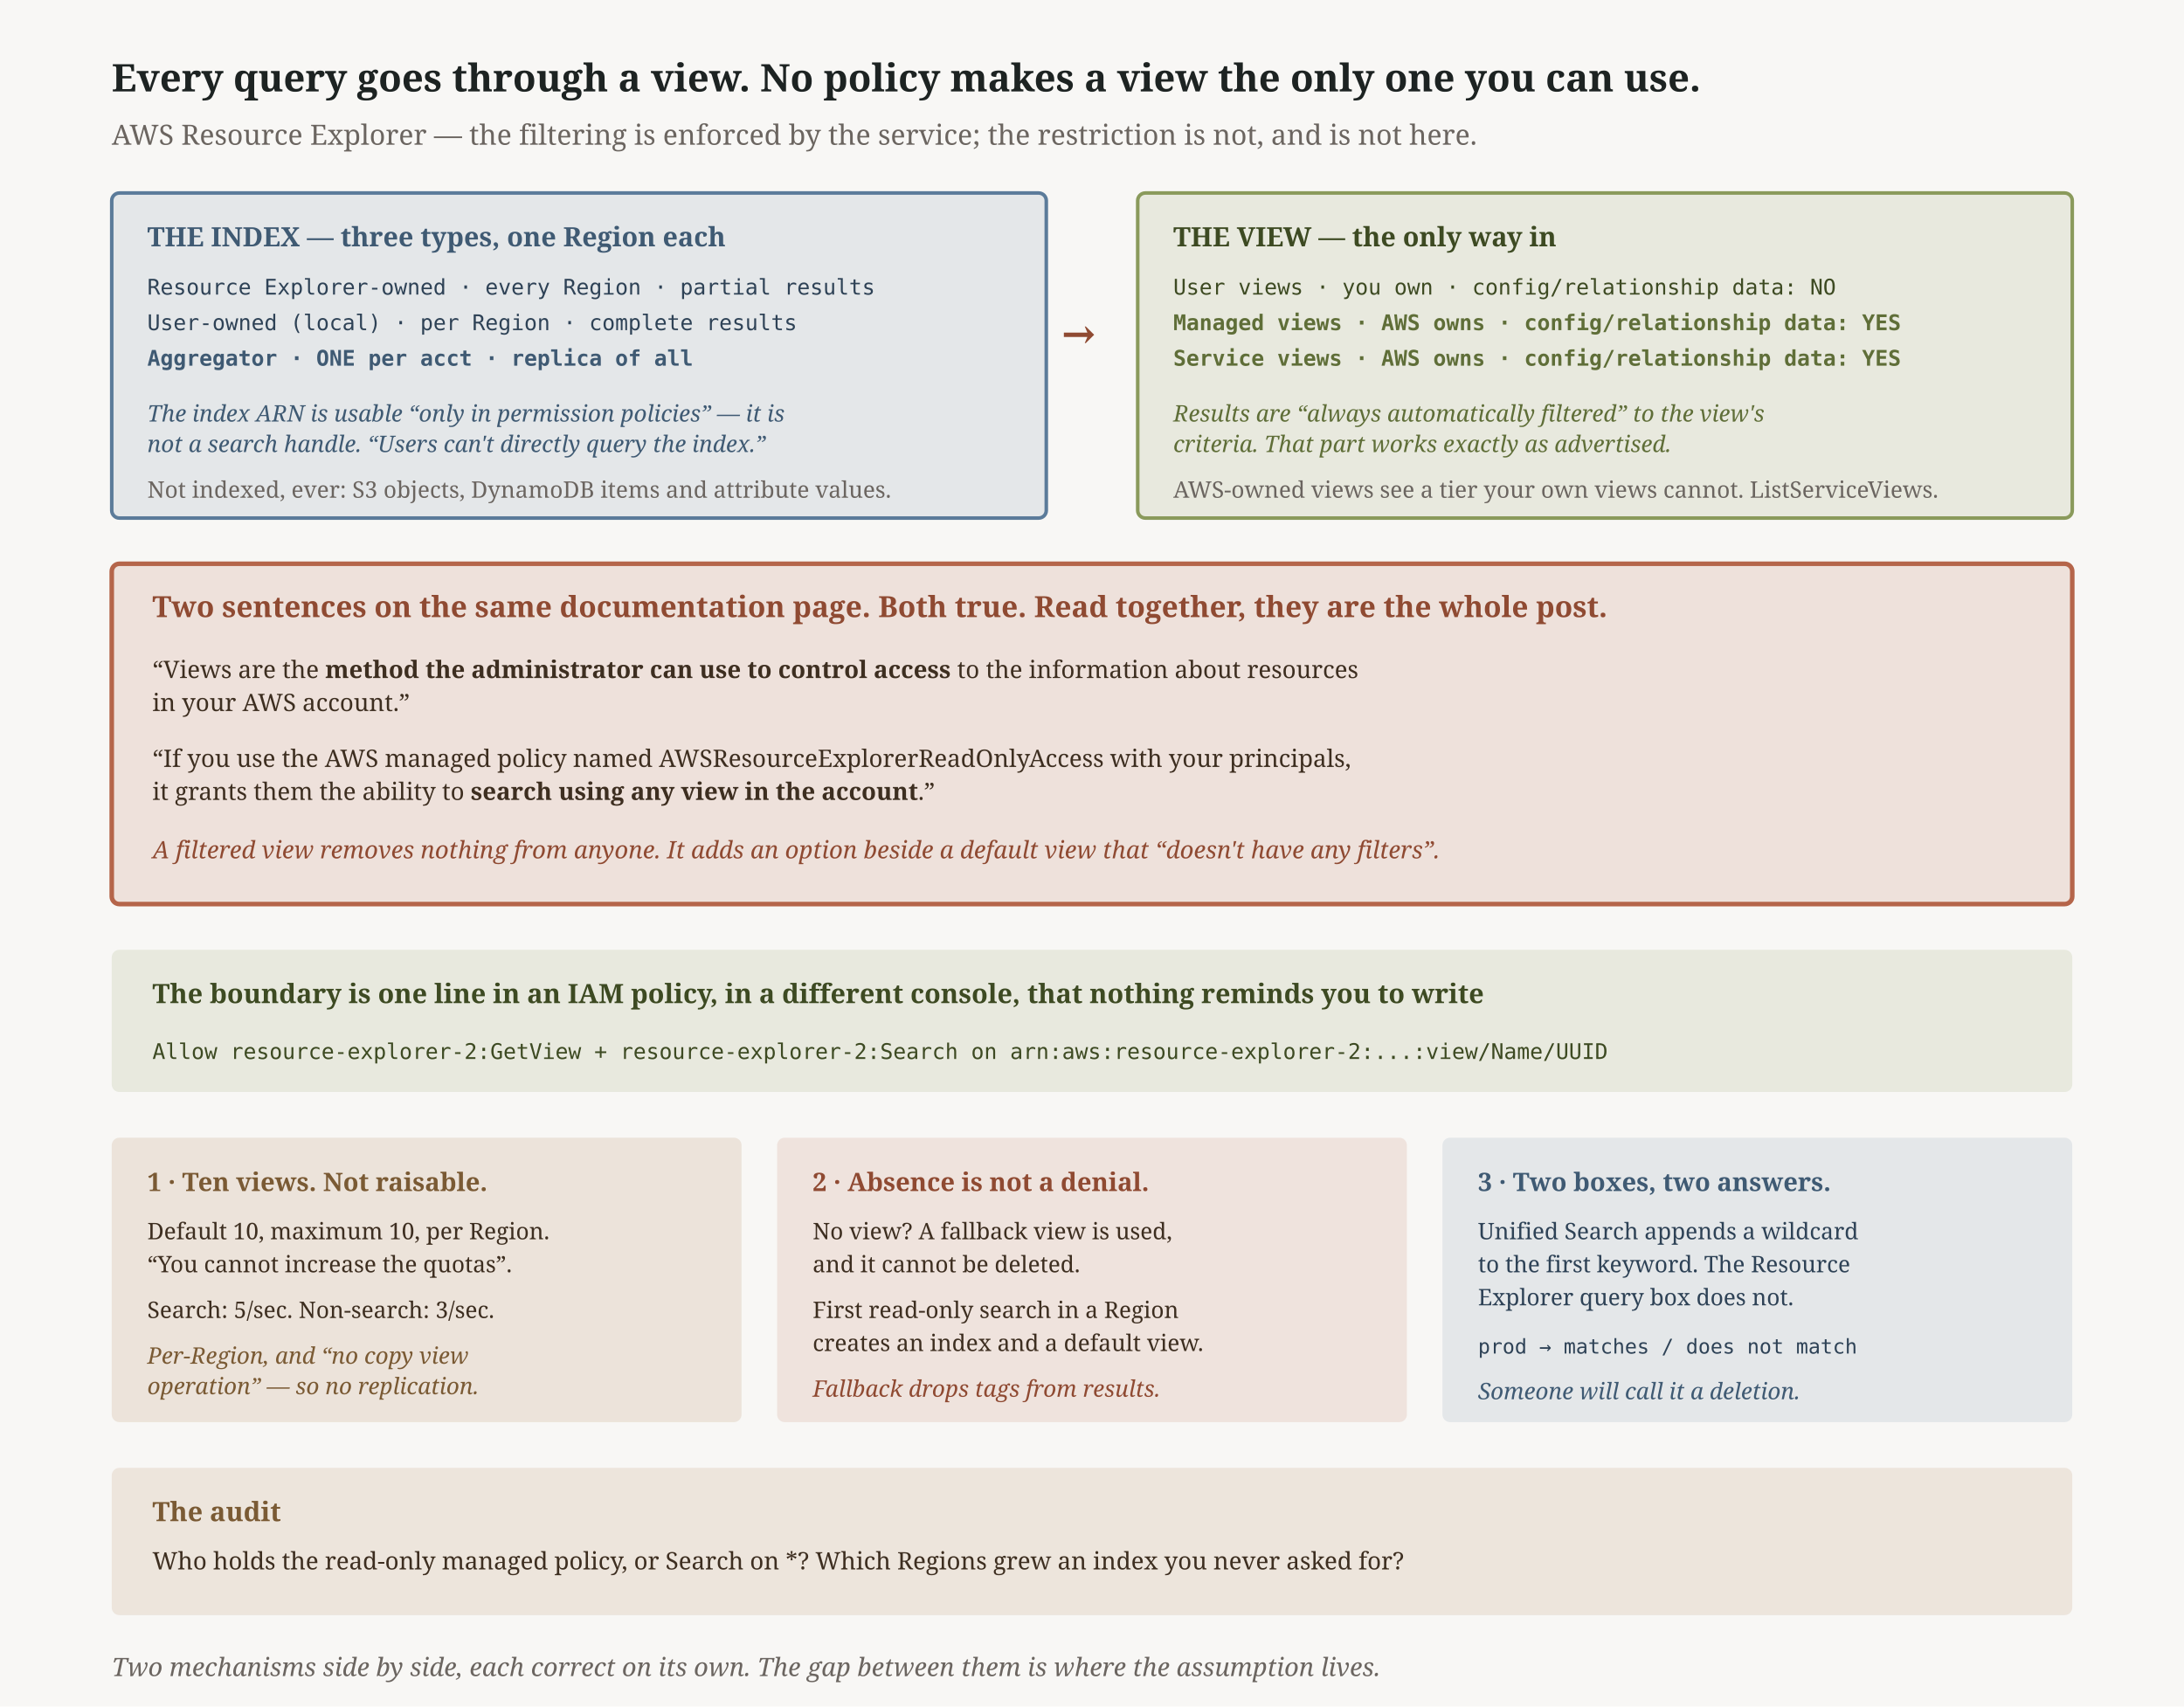
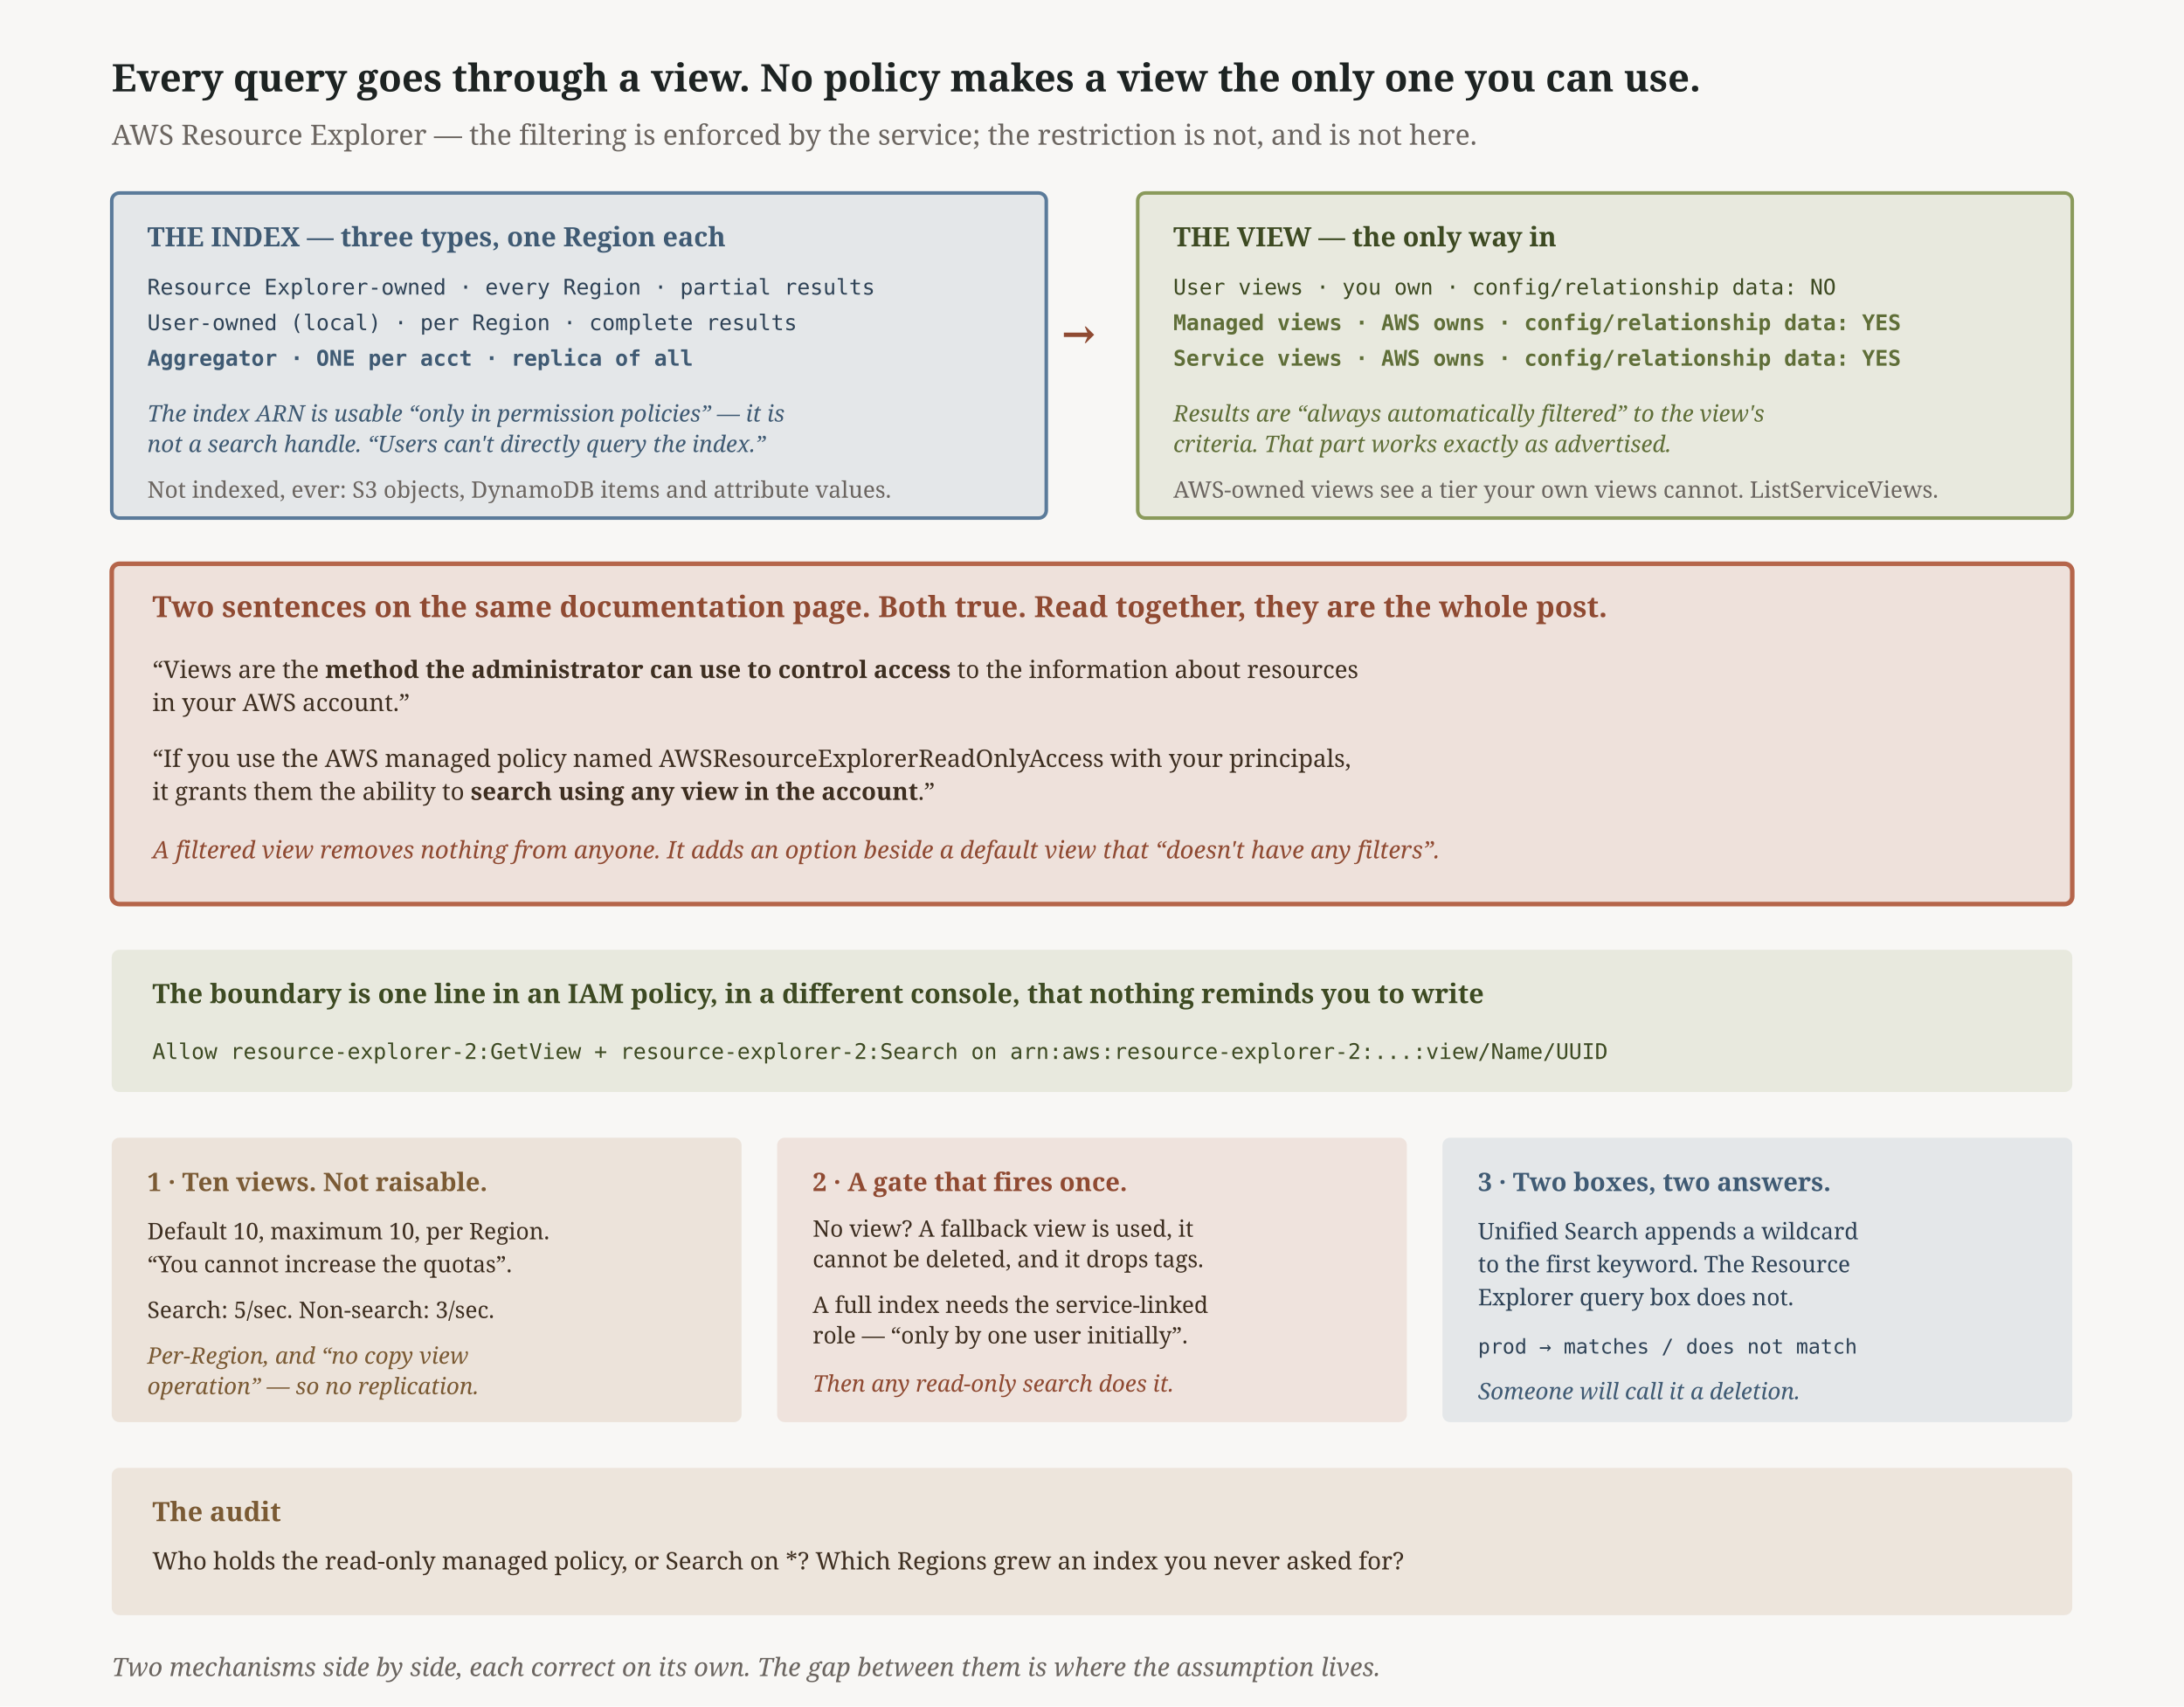
- <svg xmlns="http://www.w3.org/2000/svg" viewBox="0 0 860 672" style="width:100%;max-width:860px;" role="img" aria-label="Diagram: how AWS Resource Explorer separates indexes from views, and where the access boundary actually sits. An index is the collection of information maintained by Resource Explorer about all of the AWS resources in one AWS Region in an AWS account. There are three index types: a Resource Explorer-owned index which exists in every AWS Region, is managed by the service, cannot be deleted or modified by users and returns immediate partial results; a user-owned local index which returns complete results with automatic updates; and an aggregator index, of which there can be only one in an AWS account, which receives a replica of every other user-owned index and is the only way to get account-wide search results. The structural rule between the two layers is that users cannot directly query the index and must always query using a view, stated on both the concepts page and the views page, and the index ARN can be used only in permission policies to grant access to operations that interact directly with the index, not as a search handle. There are three view types. User views can be modified and deleted by the user but have no access to config and relationship data. Managed views and service views cannot be modified by the user and do have access to config and relationship data, so AWS-owned views reach a tier of the inventory that a customer's own views cannot. Service views are automatically available to authorized callers without setup as a global resource and can be enumerated with the ListServiceViews API action. The central finding is that two true statements sit side by side. AWS states that views are the method the administrator can use to control access to the information about resources in an AWS account, and results from queries made with a view are always automatically filtered to include only those resources that match the view's criteria. AWS also states that if the AWS managed policy named AWSResourceExplorerReadOnlyAccess is used with principals, it grants them the ability to search using any view in the account. Together these mean a view restricts what it returns but does nothing about which views a principal may call, so a narrow filtered view confines nobody; it only adds an option beside every other view in the Region, including a default view which the documentation states does not have any filters. The real restriction is an IAM act on the view ARN: a principal must have Allow access to both the resource-explorer-2 GetView and resource-explorer-2 Search operations on the view's ARN, and a custom policy can restrict access to a single view or a subset by specifying the ARN of each view in the Resource element of the policy statement. Three constraints follow. First, scale: the default and maximum number of views in an AWS Region is ten and the quotas cannot be increased, Search is capped at five operations per second and non-Search at three, and views do not travel because they are stored per-Region, a view can access only the index in its own Region, only a view that exists in a Region can be that Region's default view, and there is no copy view operation. Second, absence is not denial: if no user-owned view exists in a Region, Resource Explorer automatically falls back to a Resource Explorer-owned view so that search remains available, those fallback views cannot be modified or deleted and do not include resource tags in search results, and automatic index creation occurs when a user holding at minimum the AWSResourceExplorerReadOnlyAccess managed policy performs a first search in a Region that has no user index, creating a default view with no filters. Third, two console search boxes disagree: Unified Search automatically inserts a wildcard character operator at the end of the first keyword in the string, while the Query text box on the Resource search page in the Resource Explorer console does not automatically append a wildcard, so the same string returns different result sets in the two places. Resource Explorer also deliberately excludes resource types whose inclusion would expose customer data, so Amazon S3 objects contained within a bucket, Amazon DynamoDB table items and DynamoDB attribute values are never returned in search results. The recommended audit is to find every principal holding the read-only managed policy or Search on all resources, list the Regions that have acquired a user-owned index against the Regions you intended to use, and call ListServiceViews to see which AWS-owned views exist.">
+ <svg xmlns="http://www.w3.org/2000/svg" viewBox="0 0 860 672" style="width:100%;max-width:860px;" role="img" aria-label="Diagram: how AWS Resource Explorer separates indexes from views, and where the access boundary actually sits. An index is the collection of information maintained by Resource Explorer about all of the AWS resources in one AWS Region in an AWS account. There are three index types: a Resource Explorer-owned index which exists in every AWS Region, is managed by the service, cannot be deleted or modified by users and returns immediate partial results; a user-owned local index which returns complete results with automatic updates; and an aggregator index, of which there can be only one in an AWS account, which receives a replica of every other user-owned index and is the only way to get account-wide search results. The structural rule between the two layers is that users cannot directly query the index and must always query using a view, stated on both the concepts page and the views page, and the index ARN can be used only in permission policies to grant access to operations that interact directly with the index, not as a search handle. There are three view types. User views can be modified and deleted by the user but have no access to config and relationship data. Managed views and service views cannot be modified by the user and do have access to config and relationship data, so AWS-owned views reach a tier of the inventory that a customer's own views cannot. Service views are automatically available to authorized callers without setup as a global resource and can be enumerated with the ListServiceViews API action. The central finding is that two true statements sit side by side. AWS states that views are the method the administrator can use to control access to the information about resources in an AWS account, and results from queries made with a view are always automatically filtered to include only those resources that match the view's criteria. AWS also states that if the AWS managed policy named AWSResourceExplorerReadOnlyAccess is used with principals, it grants them the ability to search using any view in the account. Together these mean a view restricts what it returns but does nothing about which views a principal may call, so a narrow filtered view confines nobody; it only adds an option beside every other view in the Region, including a default view which the documentation states does not have any filters. The real restriction is an IAM act on the view ARN: a principal must have Allow access to both the resource-explorer-2 GetView and resource-explorer-2 Search operations on the view's ARN, and a custom policy can restrict access to a single view or a subset by specifying the ARN of each view in the Resource element of the policy statement. Three constraints follow. First, scale: the default and maximum number of views in an AWS Region is ten and the quotas cannot be increased, Search is capped at five operations per second and non-Search at three, and views do not travel because they are stored per-Region, a view can access only the index in its own Region, only a view that exists in a Region can be that Region's default view, and there is no copy view operation. Second, absence is not denial and the one real gate fires only once. A Resource Explorer-owned index exists in every Region unconditionally, so users holding only the read-only managed policy already get partial search results there, covering all tagged resources and supported untagged resources created after the immediate resource discovery release, with nothing created and nothing that can be removed to stop it. If no user-owned view exists in a Region, Resource Explorer automatically falls back to a Resource Explorer-owned view so that search remains available, and those fallback views cannot be modified or deleted and do not include resource tags in search results. Complete results need a user-owned index, and AWS states the condition at the front of the sentence: after the service-linked role has been created in the account, by a user with the iam:CreateServiceLinkedRole permission which is included in the AWSResourceExplorerFullAccess managed policy, automatic index creation occurs when users holding at minimum the AWSResourceExplorerReadOnlyAccess managed policy perform their first search in a Region that does not already have a user index. A read-only user therefore cannot conjure a complete index in an account that has never had the service-linked role. That permission is needed only by one user initially to create the role for the account, making it a control that exists exactly once in an account's lifetime, because after the service-linked role exists any user with at minimum the read-only managed policy can trigger automatic index creation for complete search results, and from that point every Region is one read-only search away from an index and a default view which, where automatic setup created it, has no filters. Third, two console search boxes disagree: Unified Search automatically inserts a wildcard character operator at the end of the first keyword in the string, while the Query text box on the Resource search page in the Resource Explorer console does not automatically append a wildcard, so the same string returns different result sets in the two places. Resource Explorer also deliberately excludes resource types whose inclusion would expose customer data, so Amazon S3 objects contained within a bucket, Amazon DynamoDB table items and DynamoDB attribute values are never returned in search results. The recommended audit is to find every principal holding the read-only managed policy or Search on all resources, list the Regions that have acquired a user-owned index against the Regions you intended to use, and call ListServiceViews to see which AWS-owned views exist.">
  <rect width="860" height="672" fill="#F8F7F5" />
  <text x="44" y="36" font-family="Georgia, serif" font-size="15" font-weight="bold" fill="#1D2322">Every query goes through a view. No policy makes a view the only one you can use.</text>
  <text x="44" y="57" font-family="Georgia, serif" font-size="11" fill="#6B6560">AWS Resource Explorer — the filtering is enforced by the service; the restriction is not, and is not here.</text>
  <rect x="44" y="76" width="368" height="128" rx="3" fill="#5B7B9A" opacity="0.13" />
  <rect x="44" y="76" width="368" height="128" rx="3" fill="none" stroke="#5B7B9A" stroke-width="1.4" />
  <text x="58" y="97" font-family="Georgia, serif" font-size="10.5" font-weight="bold" fill="#3F5A73">THE INDEX — three types, one Region each</text>
  <text x="58" y="116" font-family="Consolas, monospace" font-size="8.5" fill="#2E4256">Resource Explorer-owned  · every Region  · partial results</text>
  <text x="58" y="130" font-family="Consolas, monospace" font-size="8.5" fill="#2E4256">User-owned (local)       · per Region     · complete results</text>
  <text x="58" y="144" font-family="Consolas, monospace" font-size="8.5" font-weight="bold" fill="#3F5A73">Aggregator               · ONE per acct   · replica of all</text>
  <text x="58" y="166" font-family="Georgia, serif" font-size="9" font-style="italic" fill="#3F5A73">The index ARN is usable “only in permission policies” — it is</text>
  <text x="58" y="178" font-family="Georgia, serif" font-size="9" font-style="italic" fill="#3F5A73">not a search handle. “Users can't directly query the index.”</text>
  <text x="58" y="196" font-family="Georgia, serif" font-size="9" fill="#6B6560">Not indexed, ever: S3 objects, DynamoDB items and attribute values.</text>
  <rect x="448" y="76" width="368" height="128" rx="3" fill="#8A9A5B" opacity="0.15" />
  <rect x="448" y="76" width="368" height="128" rx="3" fill="none" stroke="#8A9A5B" stroke-width="1.4" />
  <text x="462" y="97" font-family="Georgia, serif" font-size="10.5" font-weight="bold" fill="#3D4A22">THE VIEW — the only way in</text>
  <text x="462" y="116" font-family="Consolas, monospace" font-size="8.5" fill="#3D4A22">User views     · you own  · config/relationship data: NO</text>
  <text x="462" y="130" font-family="Consolas, monospace" font-size="8.5" font-weight="bold" fill="#5F6E38">Managed views  · AWS owns · config/relationship data: YES</text>
  <text x="462" y="144" font-family="Consolas, monospace" font-size="8.5" font-weight="bold" fill="#5F6E38">Service views  · AWS owns · config/relationship data: YES</text>
  <text x="462" y="166" font-family="Georgia, serif" font-size="9" font-style="italic" fill="#5F6E38">Results are “always automatically filtered” to the view's</text>
  <text x="462" y="178" font-family="Georgia, serif" font-size="9" font-style="italic" fill="#5F6E38">criteria. That part works exactly as advertised.</text>
  <text x="462" y="196" font-family="Georgia, serif" font-size="9" fill="#6B6560">AWS-owned views see a tier your own views cannot. ListServiceViews.</text>
  <text x="418" y="137" font-family="Georgia, serif" font-size="16" font-weight="bold" fill="#8F4A32">→</text>
  <rect x="44" y="222" width="772" height="134" rx="3" fill="#B5654A" opacity="0.15" />
  <rect x="44" y="222" width="772" height="134" rx="3" fill="none" stroke="#B5654A" stroke-width="1.8" />
  <text x="60" y="243" font-family="Georgia, serif" font-size="11.5" font-weight="bold" fill="#8F4A32">Two sentences on the same documentation page. Both true. Read together, they are the whole post.</text>
  <text x="60" y="267" font-family="Georgia, serif" font-size="9.5" fill="#3D2E20">“Views are the <tspan font-weight="bold">method the administrator can use to control access</tspan> to the information about resources</text>
  <text x="60" y="280" font-family="Georgia, serif" font-size="9.5" fill="#3D2E20">in your AWS account.”</text>
  <text x="60" y="302" font-family="Georgia, serif" font-size="9.5" fill="#3D2E20">“If you use the AWS managed policy named AWSResourceExplorerReadOnlyAccess with your principals,</text>
  <text x="60" y="315" font-family="Georgia, serif" font-size="9.5" fill="#3D2E20">it grants them the ability to <tspan font-weight="bold">search using any view in the account</tspan>.”</text>
  <text x="60" y="338" font-family="Georgia, serif" font-size="9.5" font-style="italic" fill="#8F4A32">A filtered view removes nothing from anyone. It adds an option beside a default view that “doesn't have any filters”.</text>
  <rect x="44" y="374" width="772" height="56" rx="3" fill="#8A9A5B" opacity="0.15" />
  <text x="60" y="395" font-family="Georgia, serif" font-size="10.5" font-weight="bold" fill="#3D4A22">The boundary is one line in an IAM policy, in a different console, that nothing reminds you to write</text>
  <text x="60" y="417" font-family="Consolas, monospace" font-size="8.5" fill="#3D4A22">Allow resource-explorer-2:GetView + resource-explorer-2:Search  on  arn:aws:resource-explorer-2:...:view/Name/UUID</text>
  <rect x="44" y="448" width="248" height="112" rx="3" fill="#C4A484" opacity="0.24" />
  <text x="58" y="469" font-family="Georgia, serif" font-size="10" font-weight="bold" fill="#7A5A34">1 · Ten views. Not raisable.</text>
  <text x="58" y="488" font-family="Georgia, serif" font-size="9" fill="#3D2E20">Default 10, maximum 10, per Region.</text>
  <text x="58" y="501" font-family="Georgia, serif" font-size="9" fill="#3D2E20">“You cannot increase the quotas”.</text>
  <text x="58" y="519" font-family="Georgia, serif" font-size="9" fill="#3D2E20">Search: 5/sec. Non-search: 3/sec.</text>
  <text x="58" y="537" font-family="Georgia, serif" font-size="9" font-style="italic" fill="#7A5A34">Per-Region, and “no copy view</text>
  <text x="58" y="549" font-family="Georgia, serif" font-size="9" font-style="italic" fill="#7A5A34">operation” — so no replication.</text>
  <rect x="306" y="448" width="248" height="112" rx="3" fill="#B5654A" opacity="0.14" />
-   <text x="320" y="469" font-family="Georgia, serif" font-size="10" font-weight="bold" fill="#8F4A32">2 · Absence is not a denial.</text>
-   <text x="320" y="488" font-family="Georgia, serif" font-size="9" fill="#3D2E20">No view? A fallback view is used,</text>
-   <text x="320" y="501" font-family="Georgia, serif" font-size="9" fill="#3D2E20">and it cannot be deleted.</text>
-   <text x="320" y="519" font-family="Georgia, serif" font-size="9" fill="#3D2E20">First read-only search in a Region</text>
-   <text x="320" y="532" font-family="Georgia, serif" font-size="9" fill="#3D2E20">creates an index and a default view.</text>
-   <text x="320" y="550" font-family="Georgia, serif" font-size="9" font-style="italic" fill="#8F4A32">Fallback drops tags from results.</text>
+   <text x="320" y="469" font-family="Georgia, serif" font-size="10" font-weight="bold" fill="#8F4A32">2 · A gate that fires once.</text>
+   <text x="320" y="487" font-family="Georgia, serif" font-size="9" fill="#3D2E20">No view? A fallback view is used, it</text>
+   <text x="320" y="499" font-family="Georgia, serif" font-size="9" fill="#3D2E20">cannot be deleted, and it drops tags.</text>
+   <text x="320" y="517" font-family="Georgia, serif" font-size="9" fill="#3D2E20">A full index needs the service-linked</text>
+   <text x="320" y="529" font-family="Georgia, serif" font-size="9" fill="#3D2E20">role — “only by one user initially”.</text>
+   <text x="320" y="548" font-family="Georgia, serif" font-size="9" font-style="italic" fill="#8F4A32">Then any read-only search does it.</text>
  <rect x="568" y="448" width="248" height="112" rx="3" fill="#5B7B9A" opacity="0.13" />
  <text x="582" y="469" font-family="Georgia, serif" font-size="10" font-weight="bold" fill="#3F5A73">3 · Two boxes, two answers.</text>
  <text x="582" y="488" font-family="Georgia, serif" font-size="9" fill="#2E4256">Unified Search appends a wildcard</text>
  <text x="582" y="501" font-family="Georgia, serif" font-size="9" fill="#2E4256">to the first keyword. The Resource</text>
  <text x="582" y="514" font-family="Georgia, serif" font-size="9" fill="#2E4256">Explorer query box does not.</text>
  <text x="582" y="533" font-family="Consolas, monospace" font-size="8" fill="#2E4256">prod  → matches / does not match</text>
  <text x="582" y="551" font-family="Georgia, serif" font-size="9" font-style="italic" fill="#3F5A73">Someone will call it a deletion.</text>
  <rect x="44" y="578" width="772" height="58" rx="3" fill="#C4A484" opacity="0.22" />
  <text x="60" y="599" font-family="Georgia, serif" font-size="10.5" font-weight="bold" fill="#7A5A34">The audit</text>
  <text x="60" y="618" font-family="Georgia, serif" font-size="9.5" fill="#3D2E20">Who holds the read-only managed policy, or Search on *? Which Regions grew an index you never asked for?</text>
  <text x="44" y="660" font-family="Georgia, serif" font-size="10" font-style="italic" fill="#6B6560">Two mechanisms side by side, each correct on its own. The gap between them is where the assumption lives.</text>
</svg>
